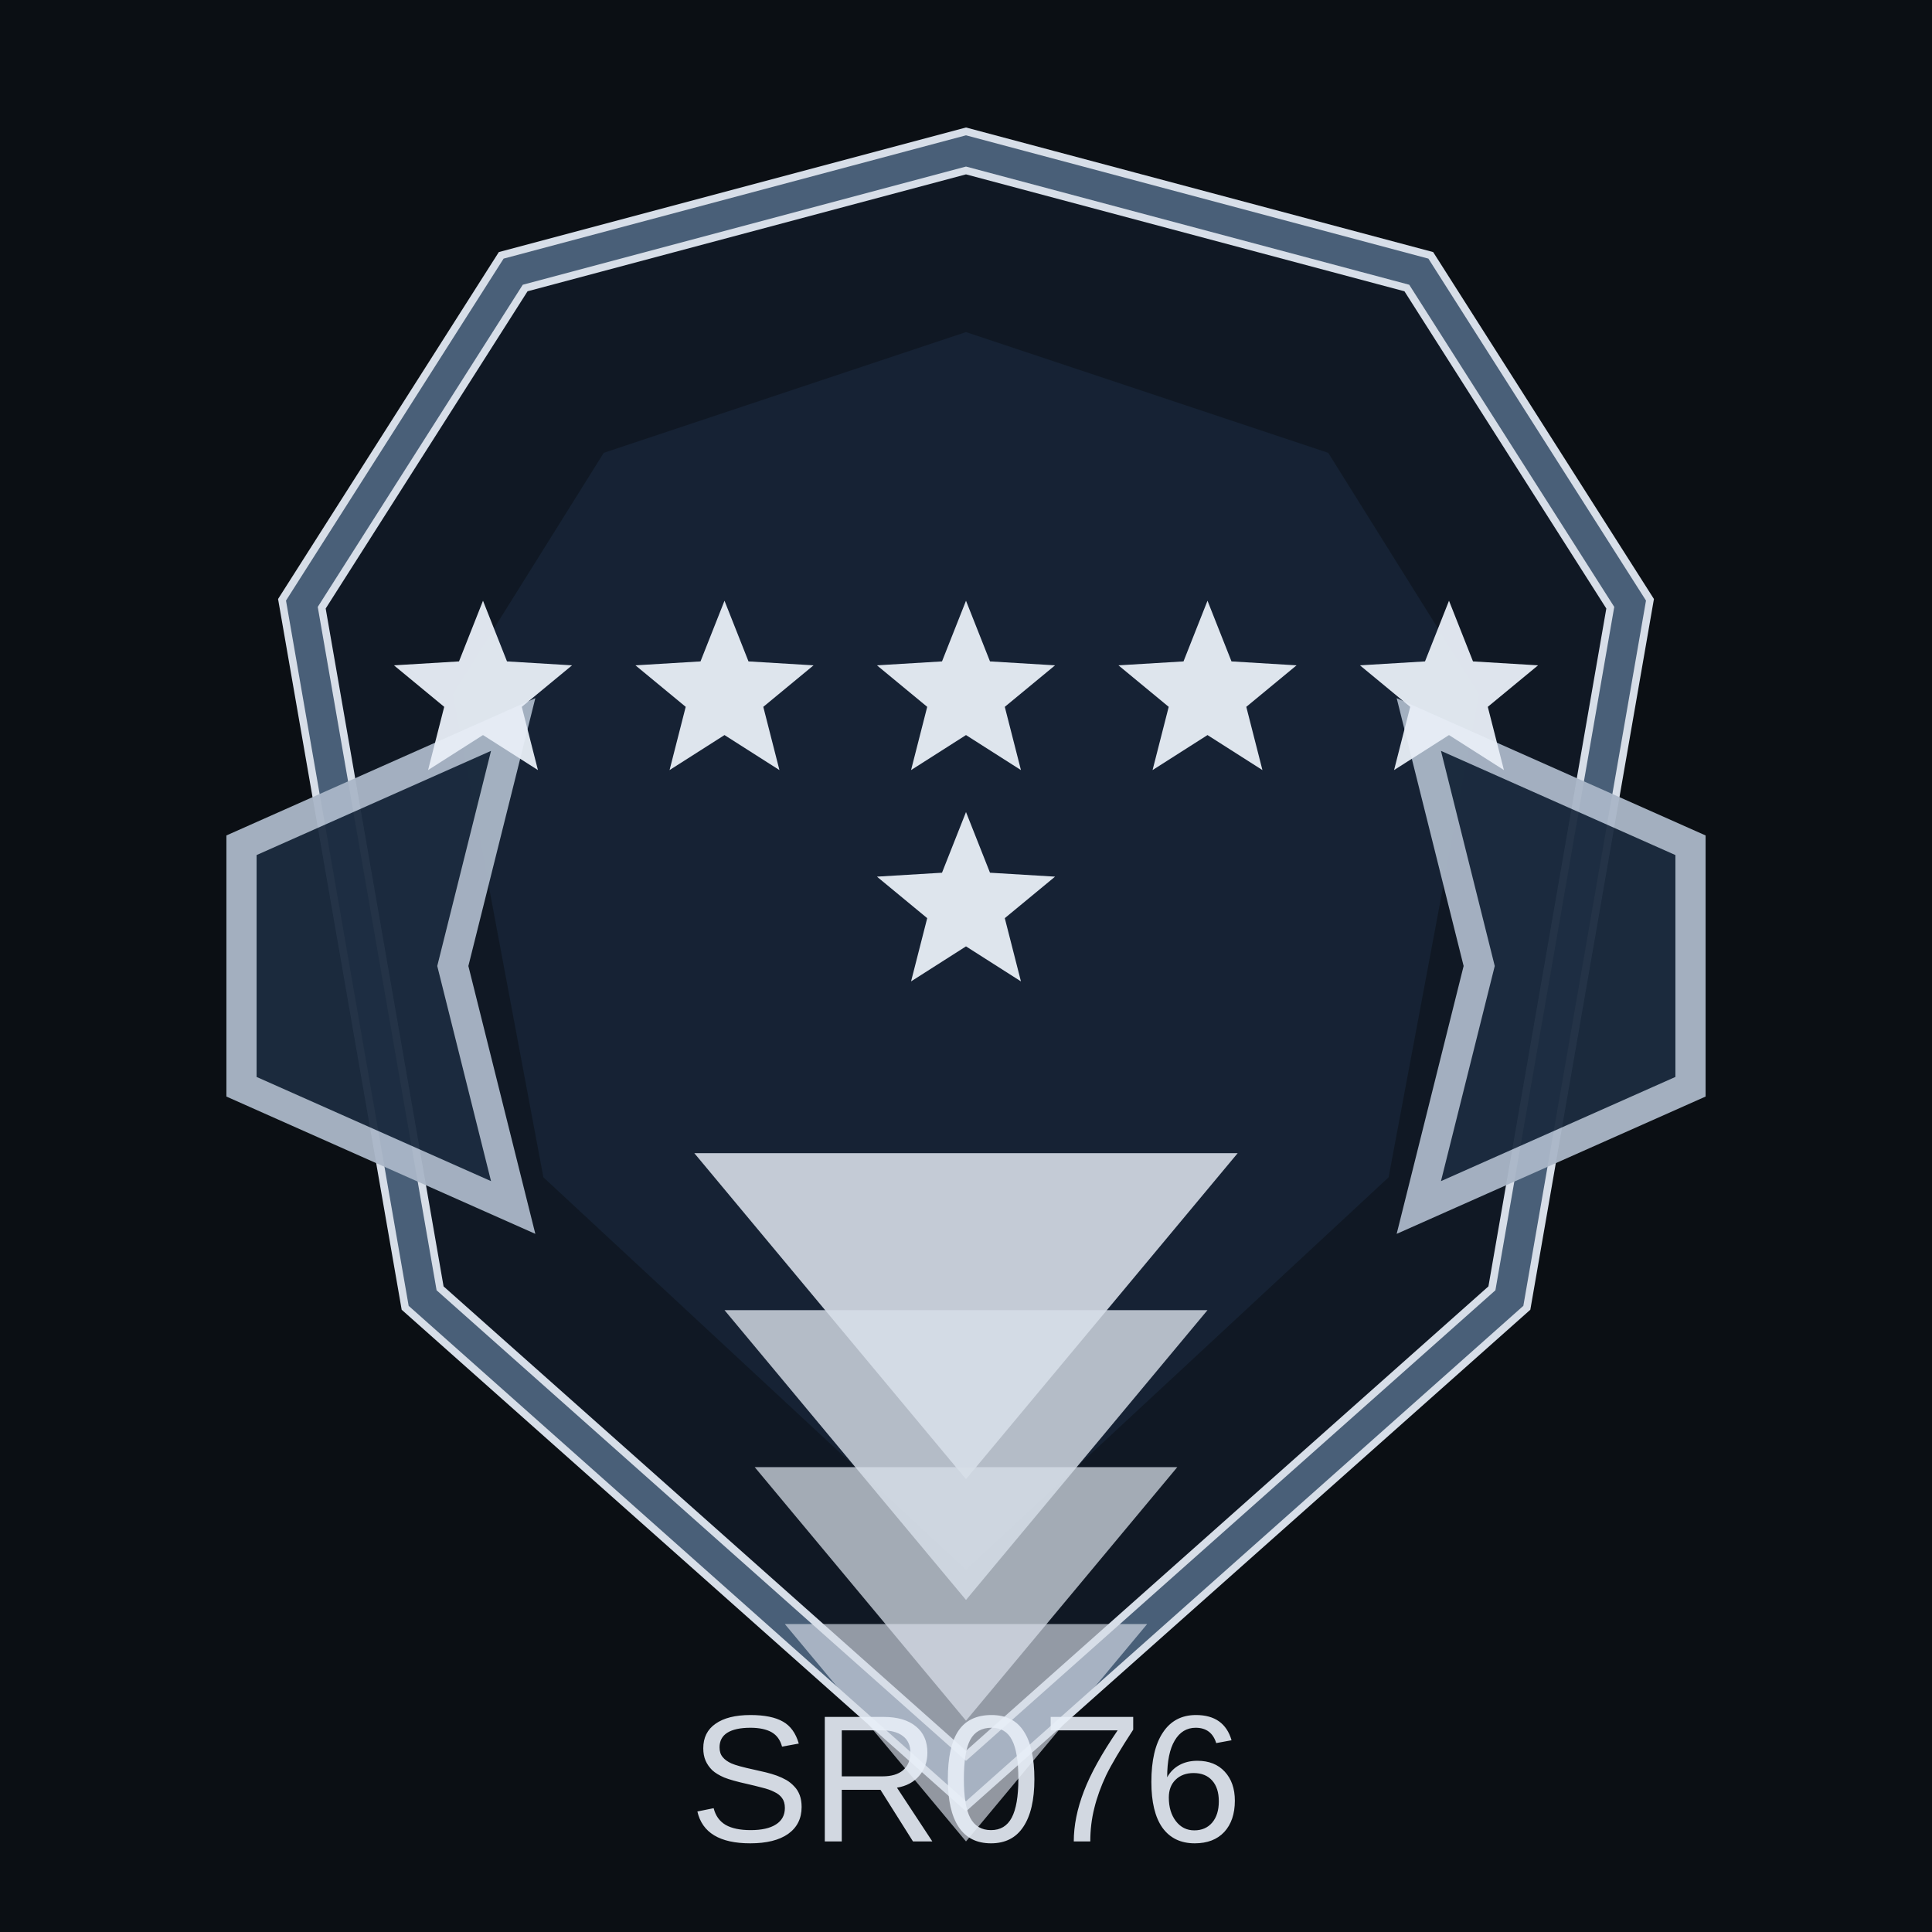
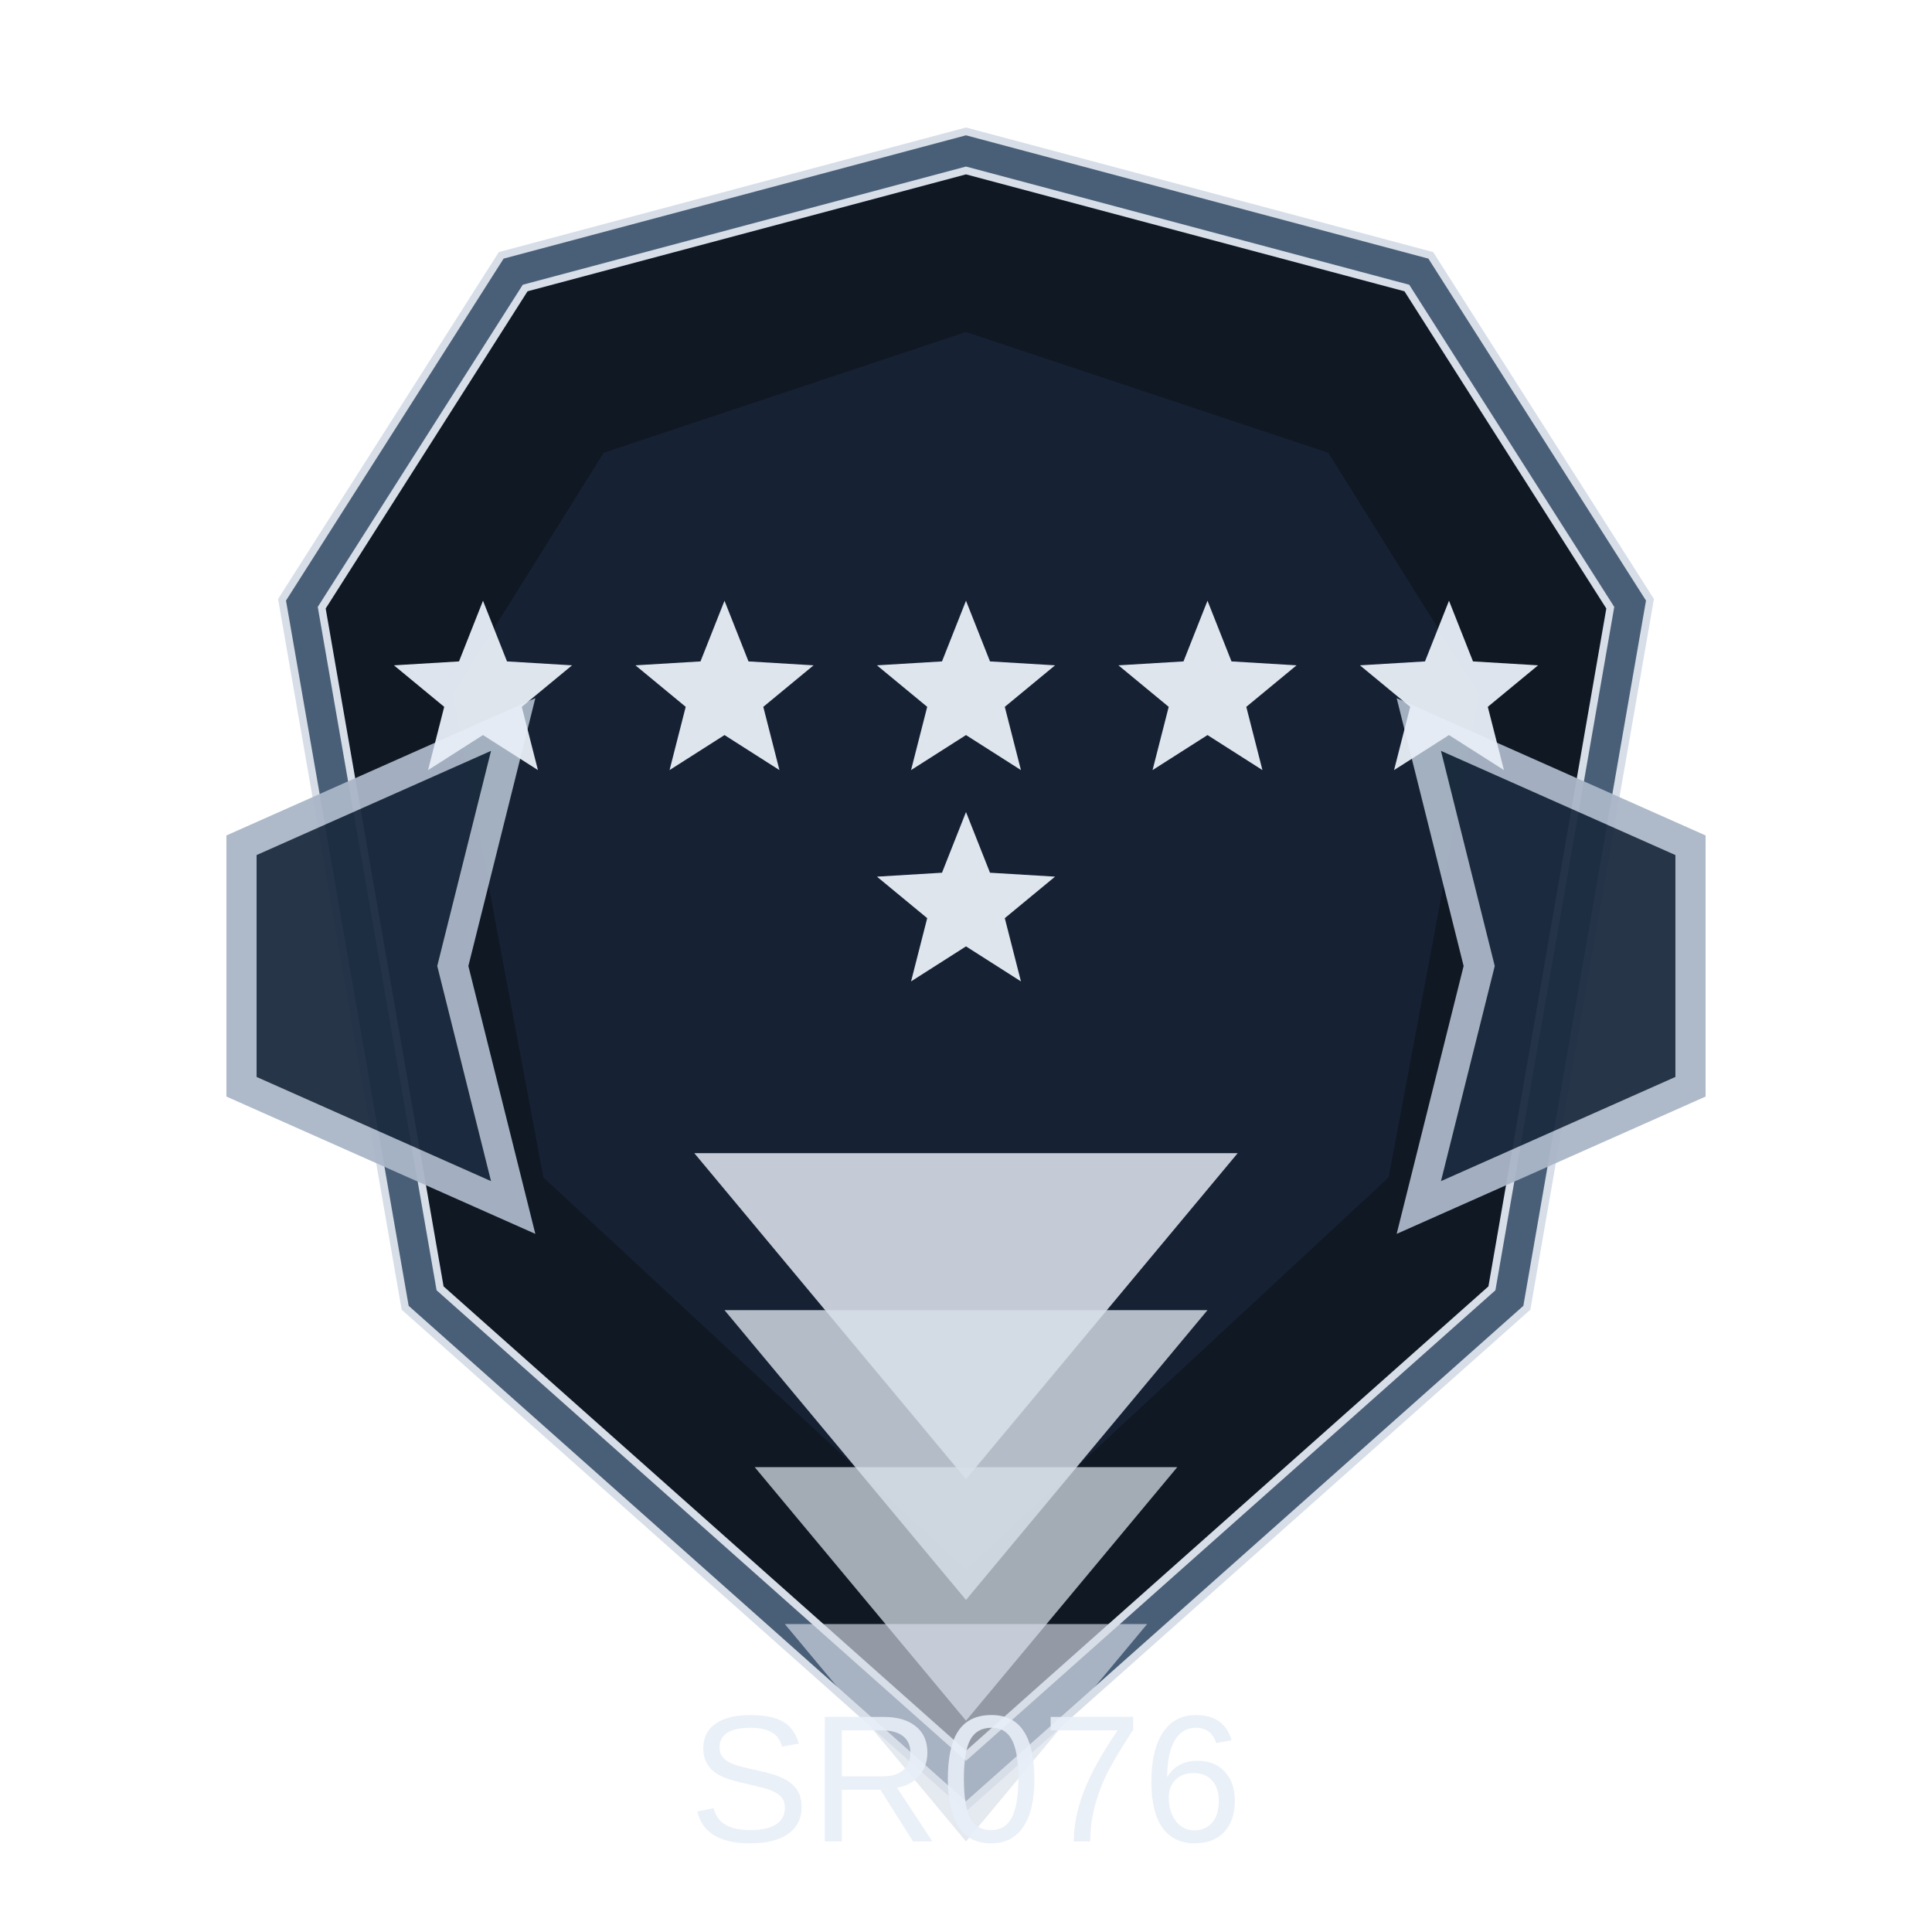
<svg xmlns="http://www.w3.org/2000/svg" width="128" height="128" viewBox="0 0 128 128">
-   <rect x="0" y="0" width="128" height="128" fill="#0b0f14" />
  <path d="M 64 10 L 94 18 L 108 40 L 100 86 L 64 118 L 28 86 L 20 40 L 34 18 Z" fill="#101824" stroke="#d7dee8" stroke-width="3" />
  <path d="M 64 10 L 94 18 L 108 40 L 100 86 L 64 118 L 28 86 L 20 40 L 34 18 Z" fill="none" stroke="#3a516b" stroke-width="2" opacity="0.9" />
  <path d="M64 22 L88 30 L98 46 L92 78 L64 104 L36 78 L30 46 L40 30 Z" fill="#162335" opacity="0.9" />
  <path d="M16 56 L34 48 L30 64 L34 80 L16 72 Z" fill="#1b2b3f" stroke="#aab7c7" stroke-width="2" opacity="0.95" />
  <path d="M112 56 L94 48 L98 64 L94 80 L112 72 Z" fill="#1b2b3f" stroke="#aab7c7" stroke-width="2" opacity="0.95" />
  <path d="M 46.00 76.40 L 64.00 98.00 L 82.00 76.40 L 53.00 76.40 L 64.00 89.60 L 75.00 76.40 Z" fill="#d7dee8" opacity="0.90" />
  <path d="M 48.00 86.80 L 64.00 106.00 L 80.00 86.80 L 55.00 86.80 L 64.00 97.60 L 73.00 86.80 Z" fill="#d7dee8" opacity="0.82" />
  <path d="M 50.00 97.20 L 64.00 114.00 L 78.00 97.20 L 57.00 97.20 L 64.00 105.60 L 71.00 97.20 Z" fill="#d7dee8" opacity="0.74" />
  <path d="M 52.00 107.60 L 64.00 122.00 L 76.00 107.60 L 59.00 107.60 L 64.00 113.60 L 69.00 107.60 Z" fill="#d7dee8" opacity="0.66" />
  <path d="M 32.00 39.80 L 33.59 43.82 L 37.90 44.08 L 34.57 46.83 L 35.64 51.02 L 32.00 48.70 L 28.36 51.02 L 29.43 46.83 L 26.10 44.08 L 30.41 43.82 Z" fill="#e8eef7" opacity="0.95" />
  <path d="M 48.00 39.80 L 49.59 43.82 L 53.90 44.08 L 50.57 46.83 L 51.64 51.02 L 48.00 48.70 L 44.36 51.02 L 45.43 46.83 L 42.10 44.08 L 46.41 43.82 Z" fill="#e8eef7" opacity="0.95" />
  <path d="M 64.00 39.80 L 65.59 43.82 L 69.90 44.08 L 66.57 46.83 L 67.64 51.02 L 64.00 48.70 L 60.36 51.02 L 61.43 46.83 L 58.10 44.08 L 62.41 43.82 Z" fill="#e8eef7" opacity="0.95" />
  <path d="M 80.00 39.80 L 81.59 43.82 L 85.90 44.08 L 82.57 46.83 L 83.64 51.02 L 80.00 48.70 L 76.36 51.02 L 77.43 46.83 L 74.10 44.08 L 78.41 43.82 Z" fill="#e8eef7" opacity="0.95" />
  <path d="M 96.00 39.80 L 97.59 43.82 L 101.90 44.08 L 98.57 46.83 L 99.64 51.02 L 96.00 48.70 L 92.36 51.02 L 93.43 46.83 L 90.10 44.08 L 94.41 43.82 Z" fill="#e8eef7" opacity="0.95" />
  <path d="M 64.00 53.80 L 65.59 57.82 L 69.90 58.08 L 66.57 60.83 L 67.64 65.02 L 64.00 62.70 L 60.36 65.02 L 61.43 60.83 L 58.10 58.08 L 62.41 57.82 Z" fill="#e8eef7" opacity="0.95" />
  <text x="64" y="122" text-anchor="middle" font-family="system-ui,Segoe UI,Arial" font-size="12" fill="#e8eef7" opacity="0.9">SR076</text>
</svg>
